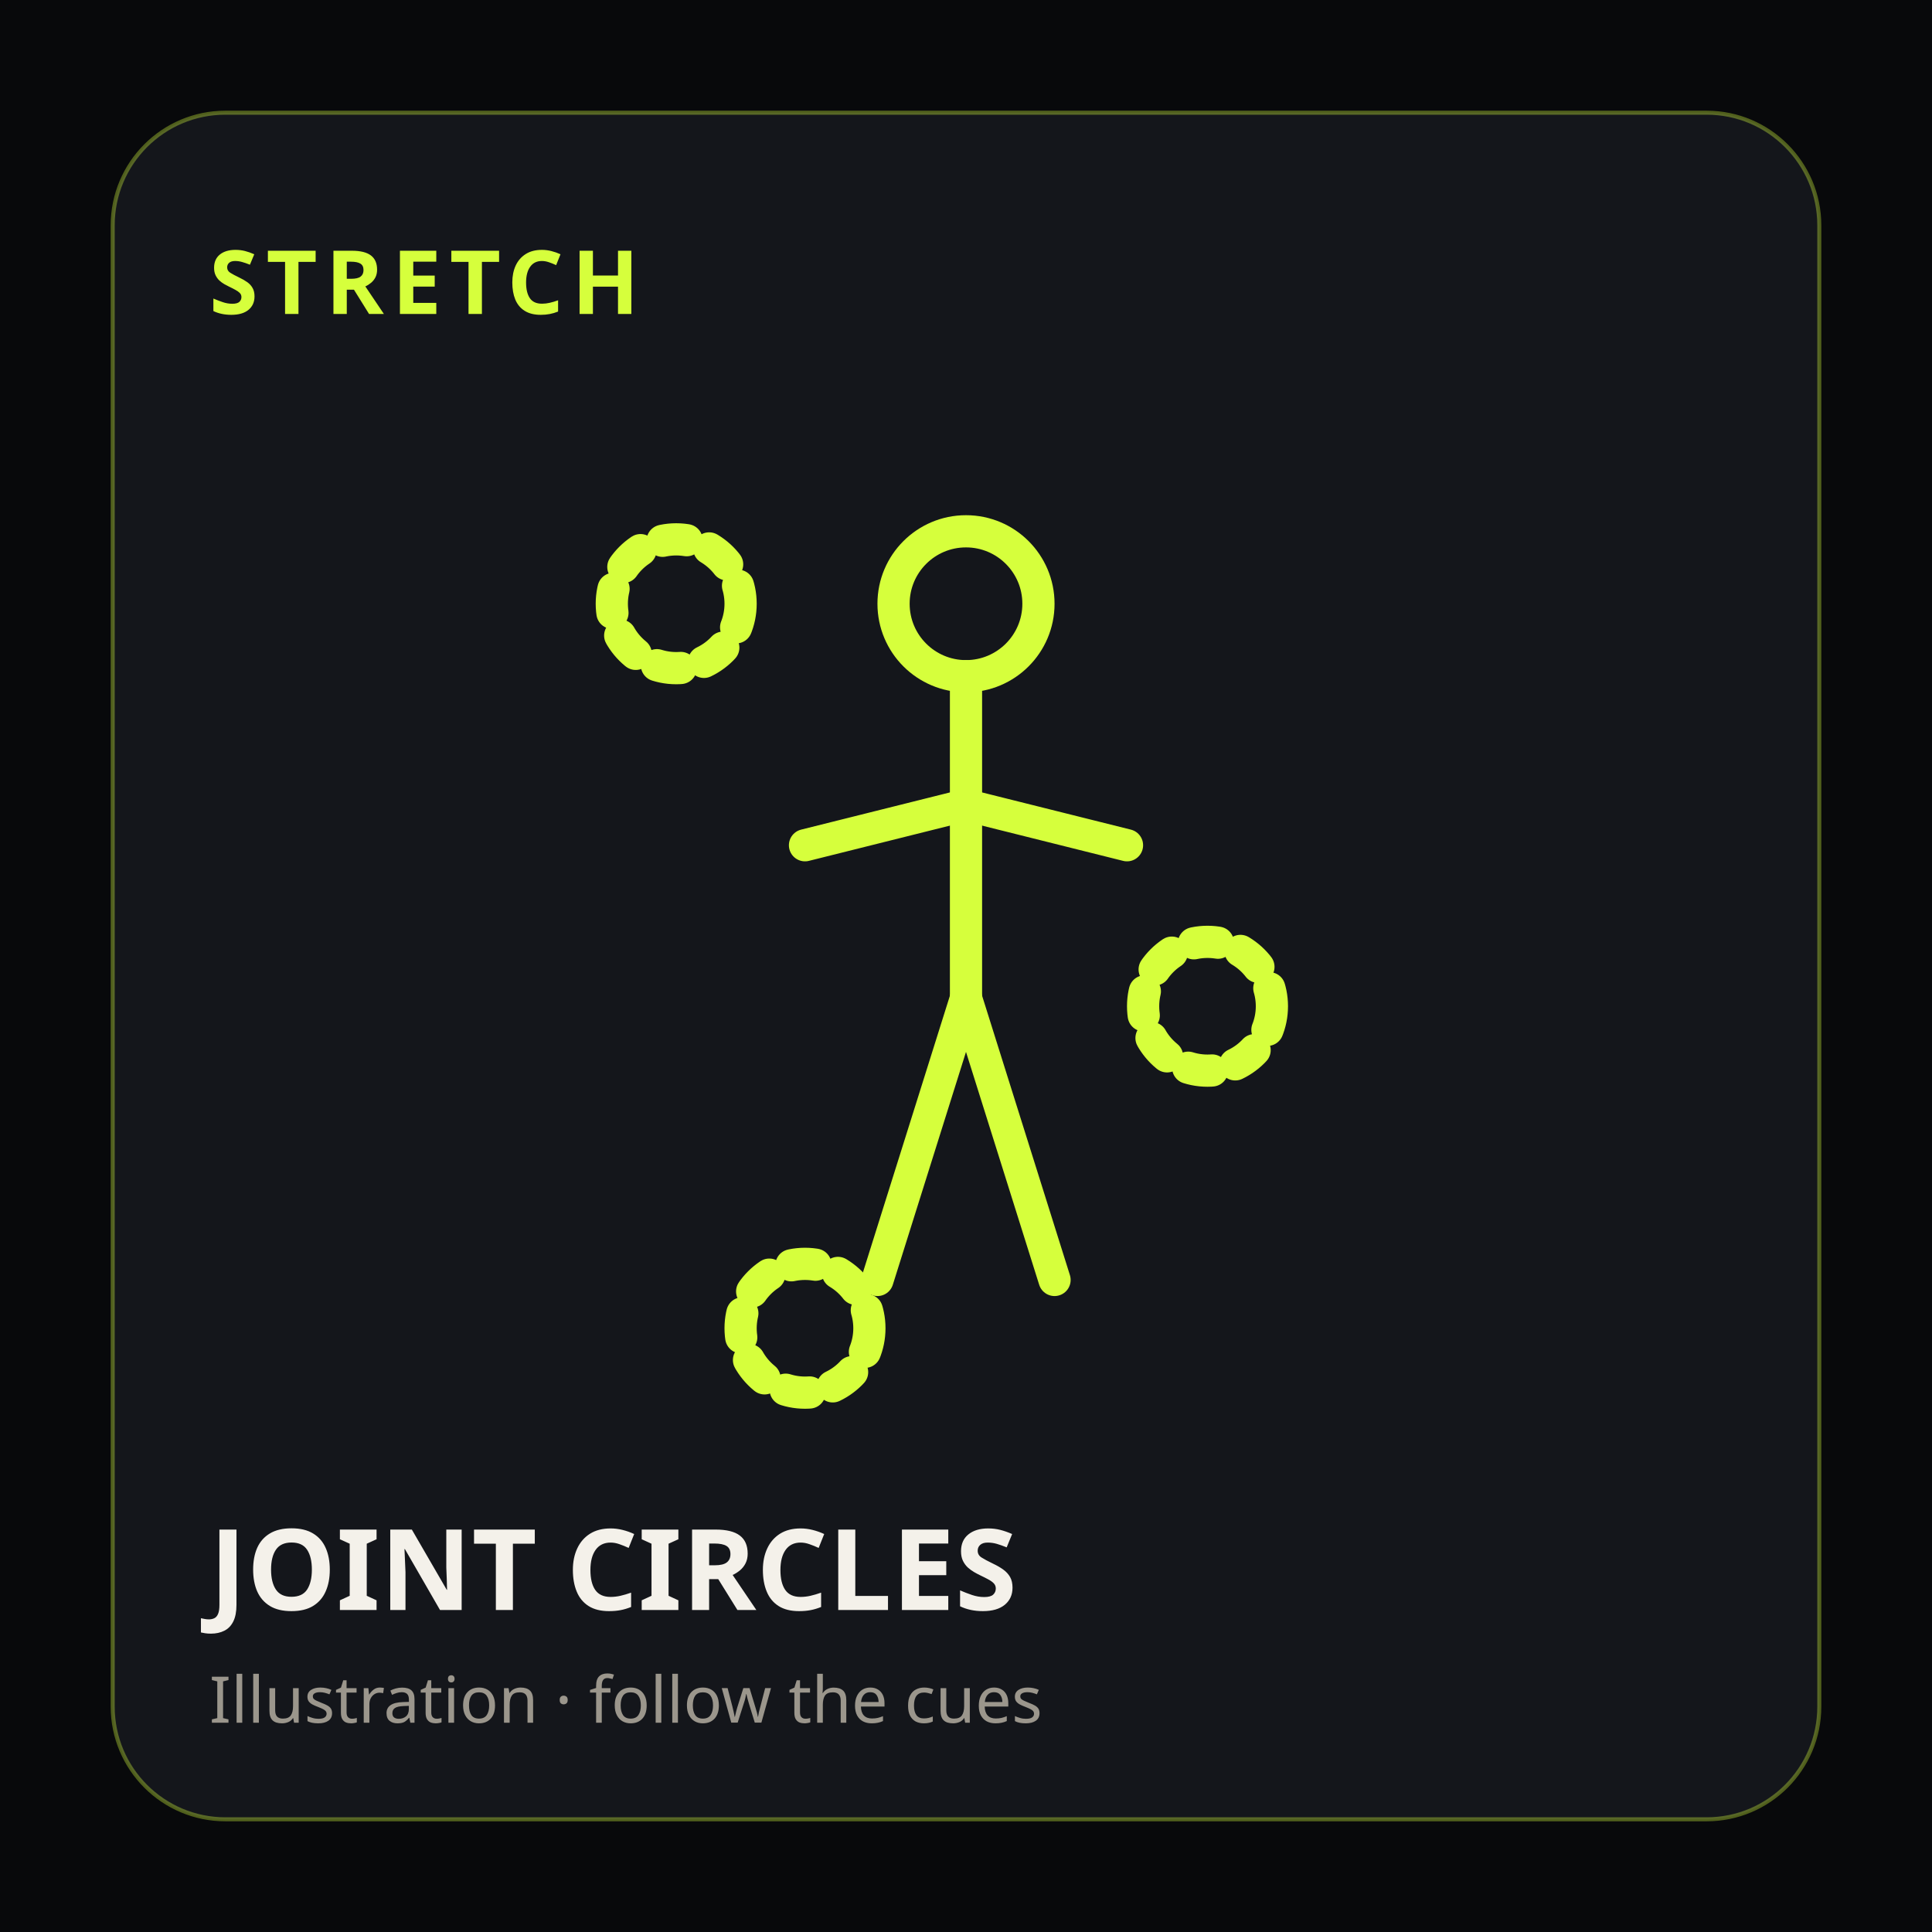
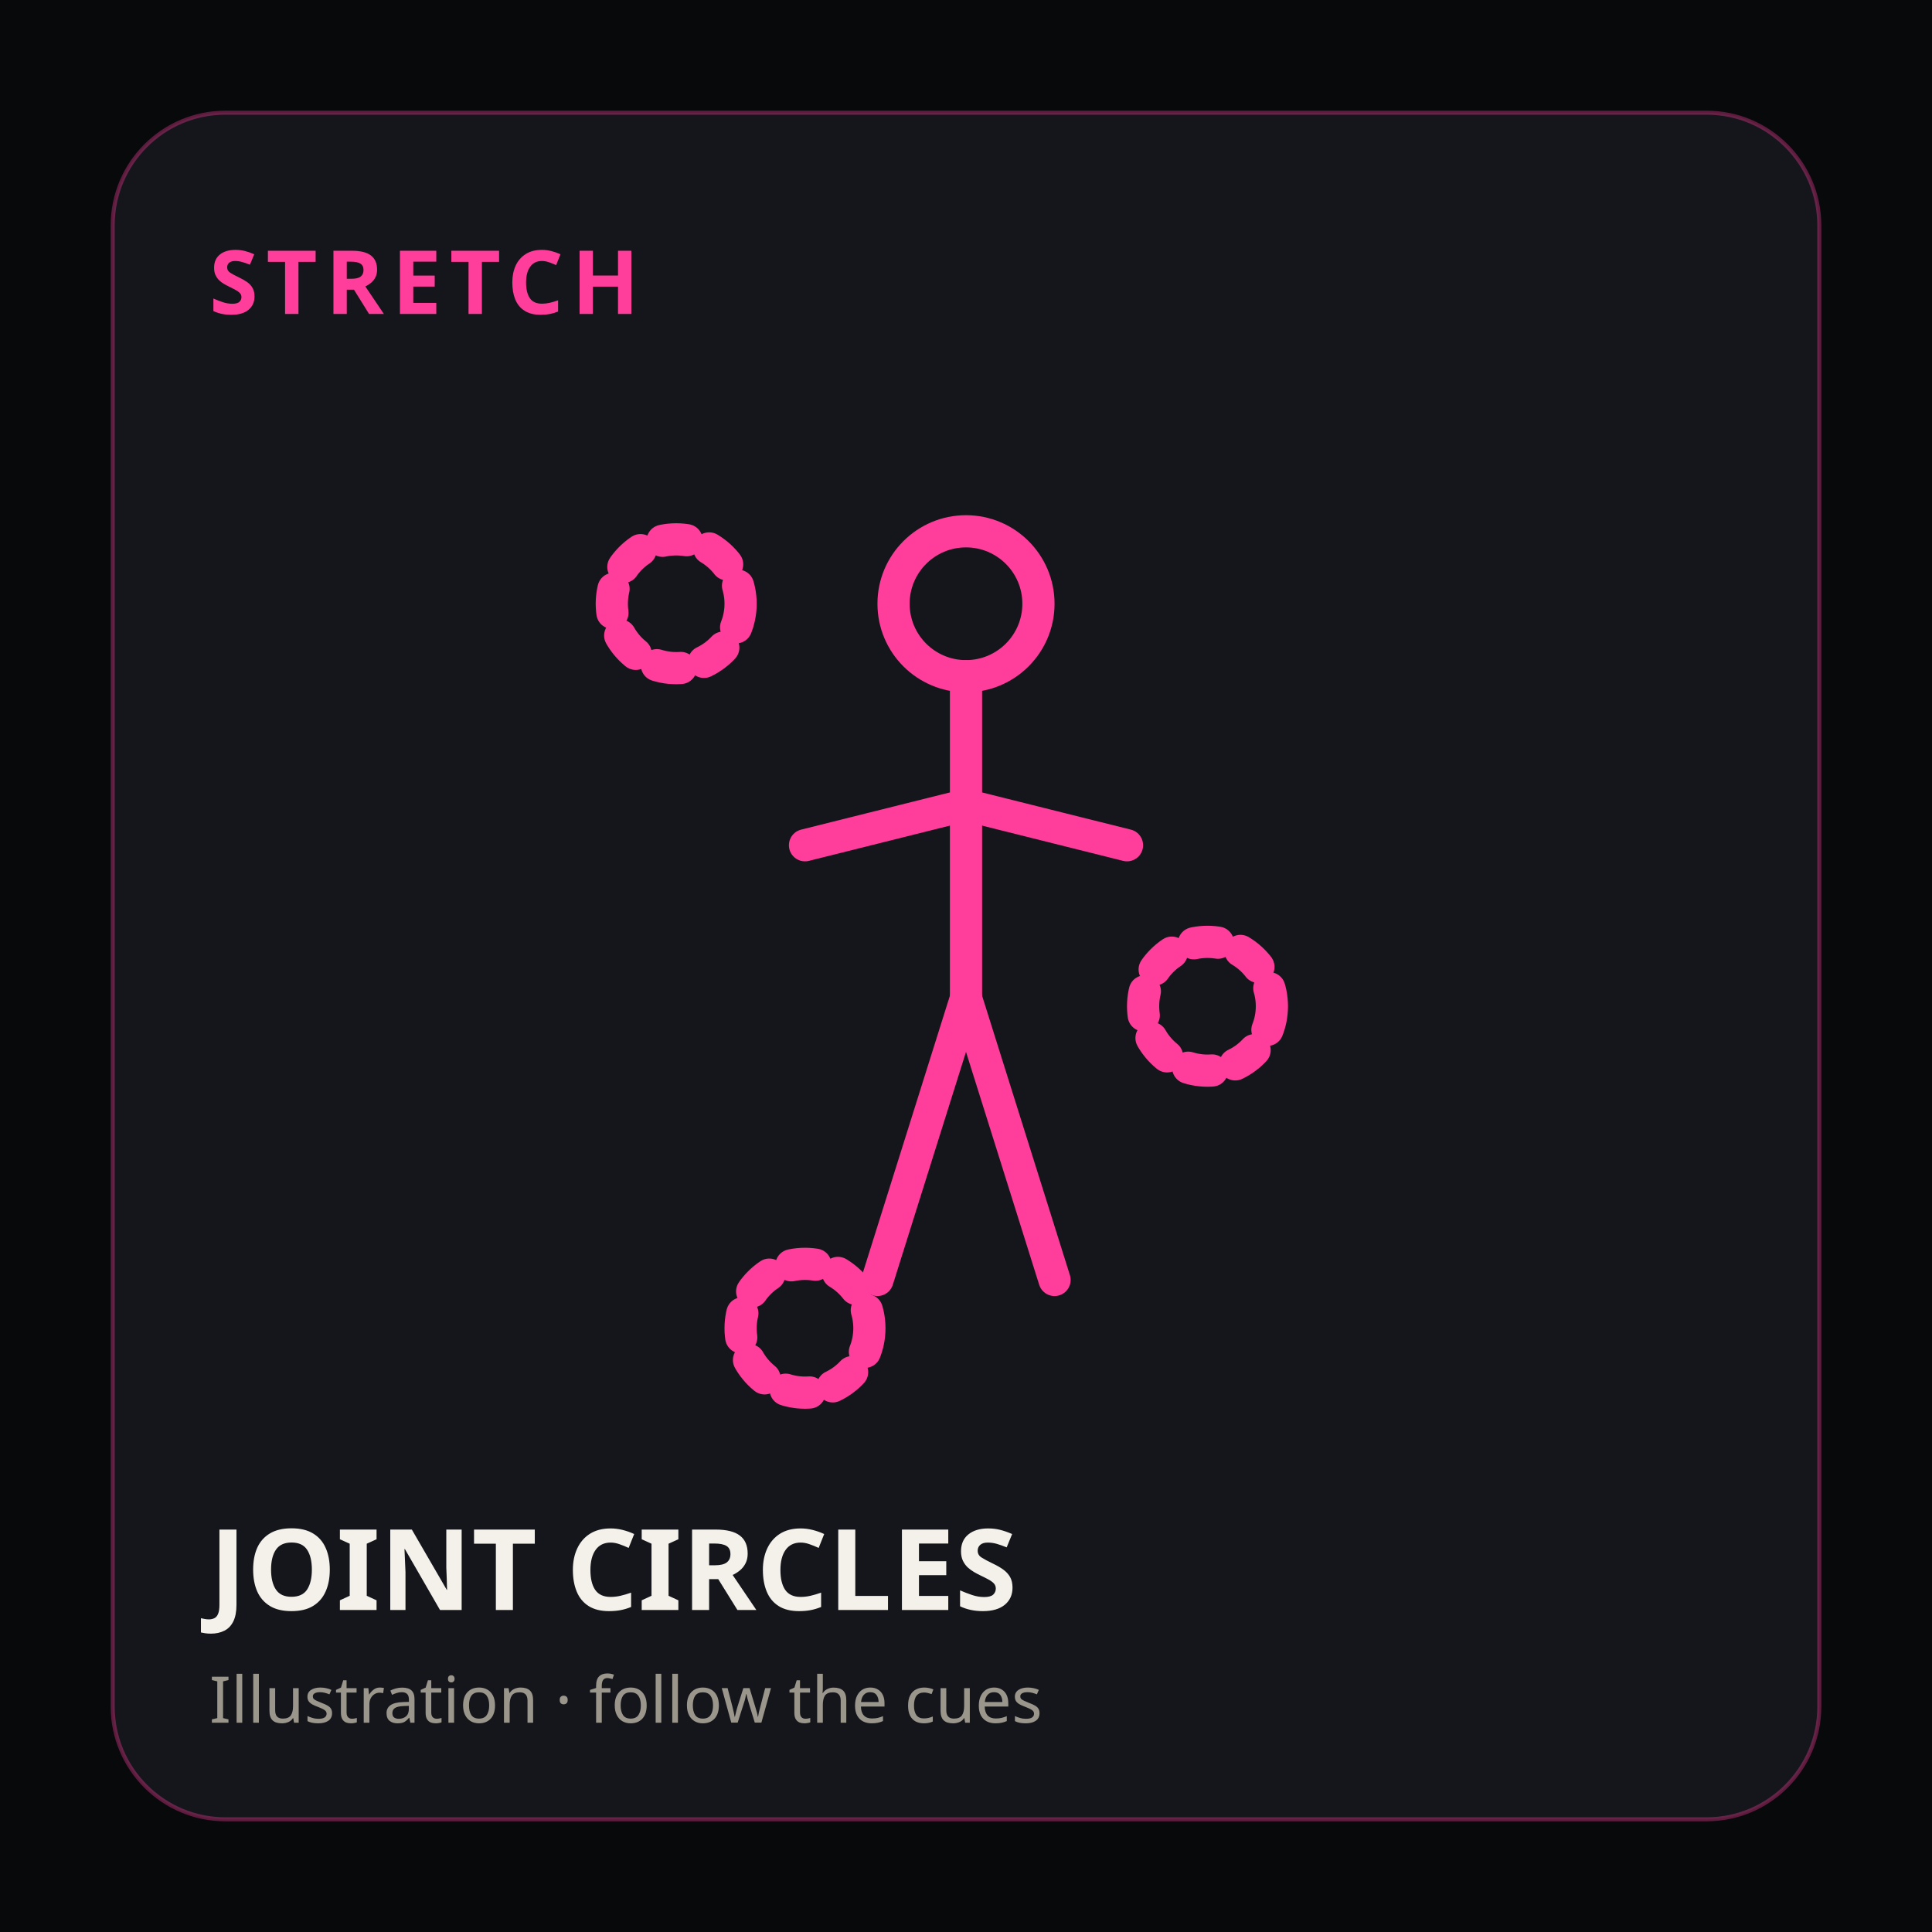
<svg xmlns="http://www.w3.org/2000/svg" width="480" height="480" viewBox="0 0 480 480" role="img">
  <rect width="480" height="480" fill="#08090b" />
-   <rect x="28" y="28" width="424" height="424" rx="28" fill="#14161b" stroke="#d6ff3c" stroke-opacity="0.35" />
-   <text x="52" y="78" fill="#d6ff3c" font-family="ui-sans-serif,system-ui,sans-serif" font-size="22" font-weight="700" letter-spacing="2">STRETCH</text>
-   <g fill="none" stroke="#d6ff3c" stroke-width="8" stroke-linecap="round" stroke-linejoin="round">
+   <rect x="28" y="28" width="424" height="424" rx="28" fill="#14161b" stroke="#ff3d9a" stroke-opacity="0.35" />
+   <text x="52" y="78" fill="#ff3d9a" font-family="ui-sans-serif,system-ui,sans-serif" font-size="22" font-weight="700" letter-spacing="2">STRETCH</text>
+   <g fill="none" stroke="#ff3d9a" stroke-width="8" stroke-linecap="round" stroke-linejoin="round">
    <circle cx="240" cy="150" r="18" fill="#14161b" />
    <path d="M240 168 v80" />
    <path d="M240 200 l-40 10 M240 200 l40 10" />
    <path d="M240 248 l-22 70 M240 248 l22 70" />
    <circle cx="168" cy="150" r="16" stroke-dasharray="6 6" />
    <circle cx="300" cy="250" r="16" stroke-dasharray="6 6" />
    <circle cx="200" cy="330" r="16" stroke-dasharray="6 6" />
  </g>
  <text x="52" y="400" fill="#f4f1ea" font-family="ui-sans-serif,system-ui,sans-serif" font-size="28" font-weight="700">JOINT CIRCLES</text>
  <text x="52" y="428" fill="#9b968c" font-family="ui-sans-serif,system-ui,sans-serif" font-size="16">Illustration · follow the cues</text>
</svg>
